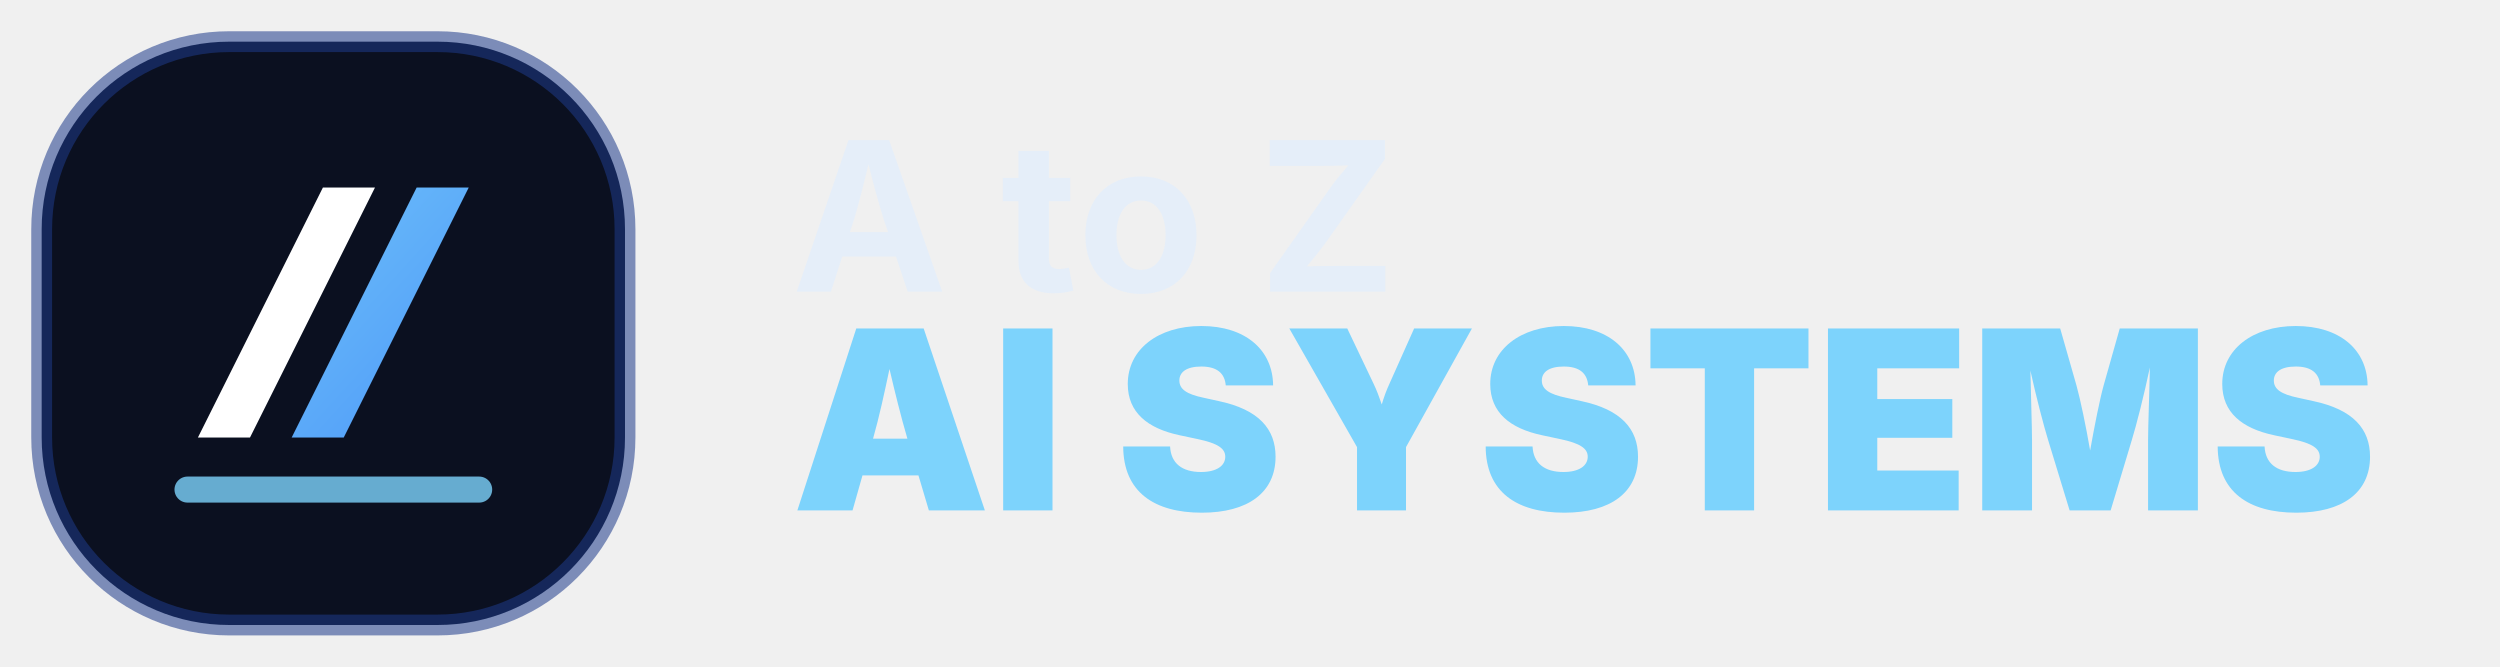
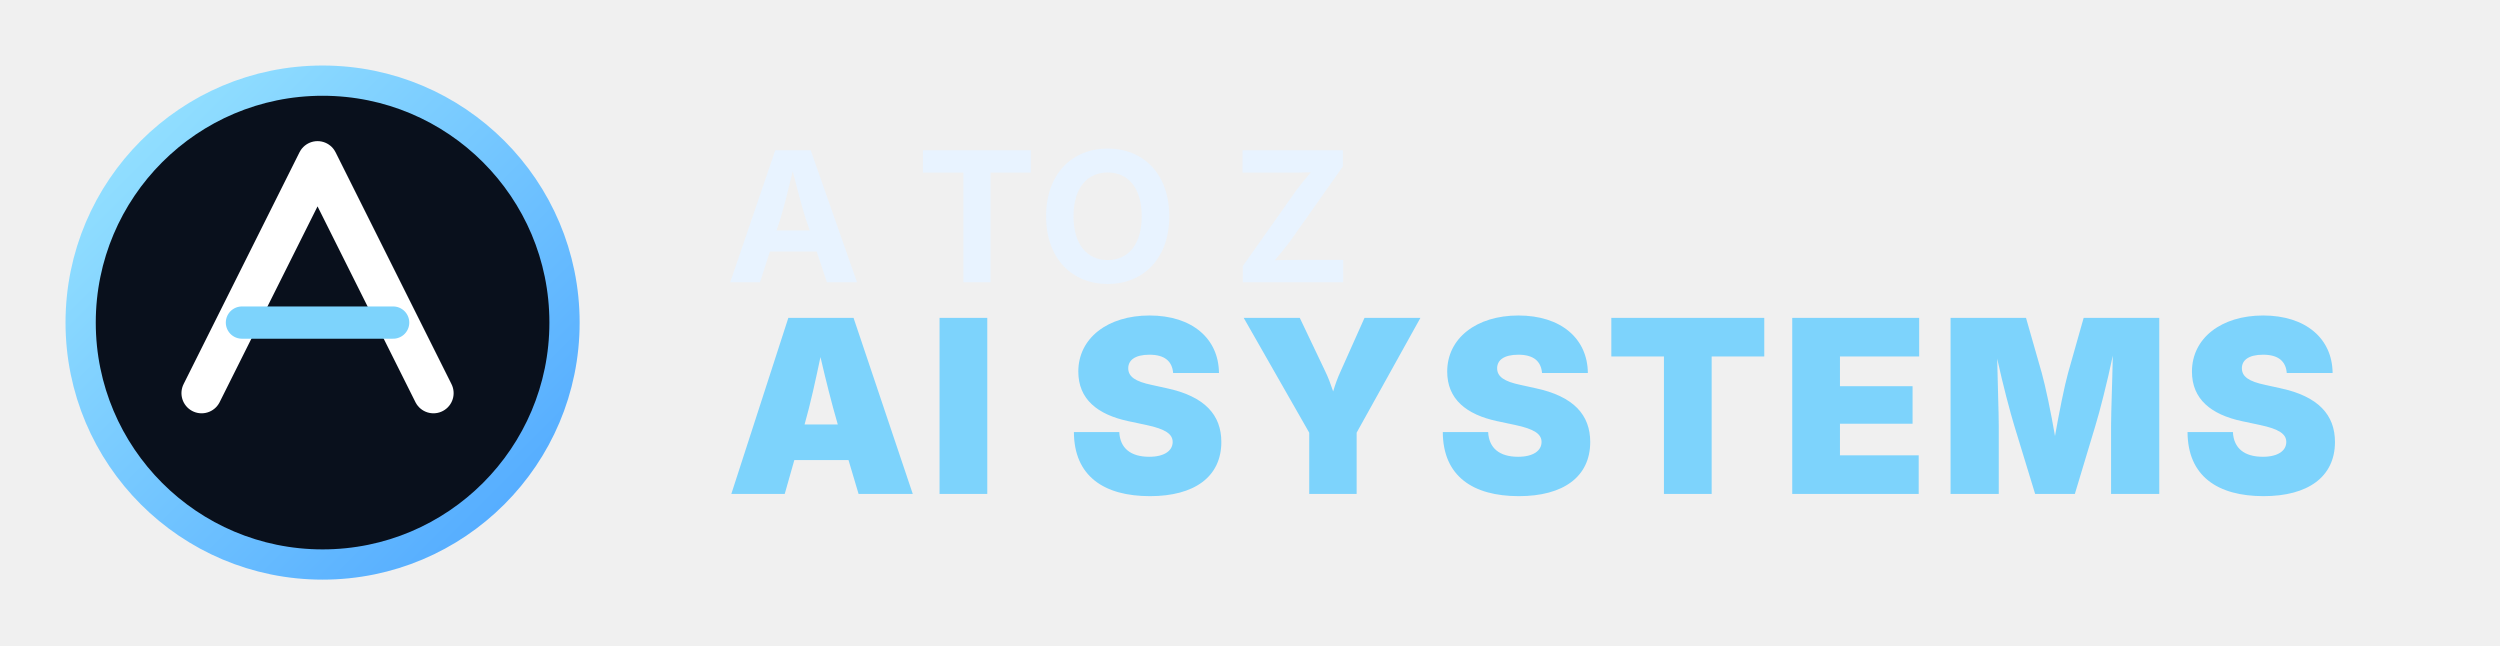
- <svg xmlns="http://www.w3.org/2000/svg" width="240" height="64" viewBox="0 0 240 64" fill="none">
+ <svg xmlns="http://www.w3.org/2000/svg" width="248" height="64" viewBox="0 0 248 64" fill="none">
  <defs>
-     <linearGradient id="mark" x1="14" y1="12" x2="58" y2="52" gradientUnits="userSpaceOnUse">
-       <stop stop-color="#7DD3FC" />
-       <stop offset="1" stop-color="#3B82F6" />
+     <linearGradient id="ring" x1="8" y1="8" x2="56" y2="56" gradientUnits="userSpaceOnUse">
+       <stop stop-color="#9AE6FF" />
+       <stop offset="1" stop-color="#4DA6FF" />
    </linearGradient>
  </defs>
-   <rect x="4" y="4" width="56" height="56" rx="18" fill="#0B1020" stroke="#1E3A8A" stroke-opacity="0.55" stroke-width="2" />
-   <path d="M19 42L31 18H36L24 42H19Z" fill="#FFFFFF" />
-   <path d="M28 42L40 18H45L33 42H28Z" fill="url(#mark)" />
-   <path d="M18 47H46" stroke="#7DD3FC" stroke-width="2.5" stroke-linecap="round" opacity="0.8" />
-   <text x="76" y="28" fill="#E5EEF9" font-family="Inter, Arial, sans-serif" font-size="20" font-weight="700" letter-spacing="0.2">A to Z</text>
-   <text x="76" y="49" fill="#7DD3FC" font-family="Inter, Arial, sans-serif" font-size="24" font-weight="900" letter-spacing="0.1">AI SYSTEMS</text>
+   <circle cx="32" cy="32" r="24" fill="#09101C" stroke="url(#ring)" stroke-width="3" />
+   <path d="M20 39L31.5 16L43 39" stroke="#FFFFFF" stroke-width="4" stroke-linecap="round" stroke-linejoin="round" />
+   <path d="M24 32H39" stroke="#7DD3FC" stroke-width="3.2" stroke-linecap="round" />
+   <text x="72" y="28" fill="#E8F3FF" font-family="Inter, Arial, sans-serif" font-size="18" font-weight="700" letter-spacing="0.6">A TO Z</text>
+   <text x="72" y="49" fill="#7DD3FC" font-family="Inter, Arial, sans-serif" font-size="24" font-weight="900" letter-spacing="1">AI SYSTEMS</text>
</svg>
